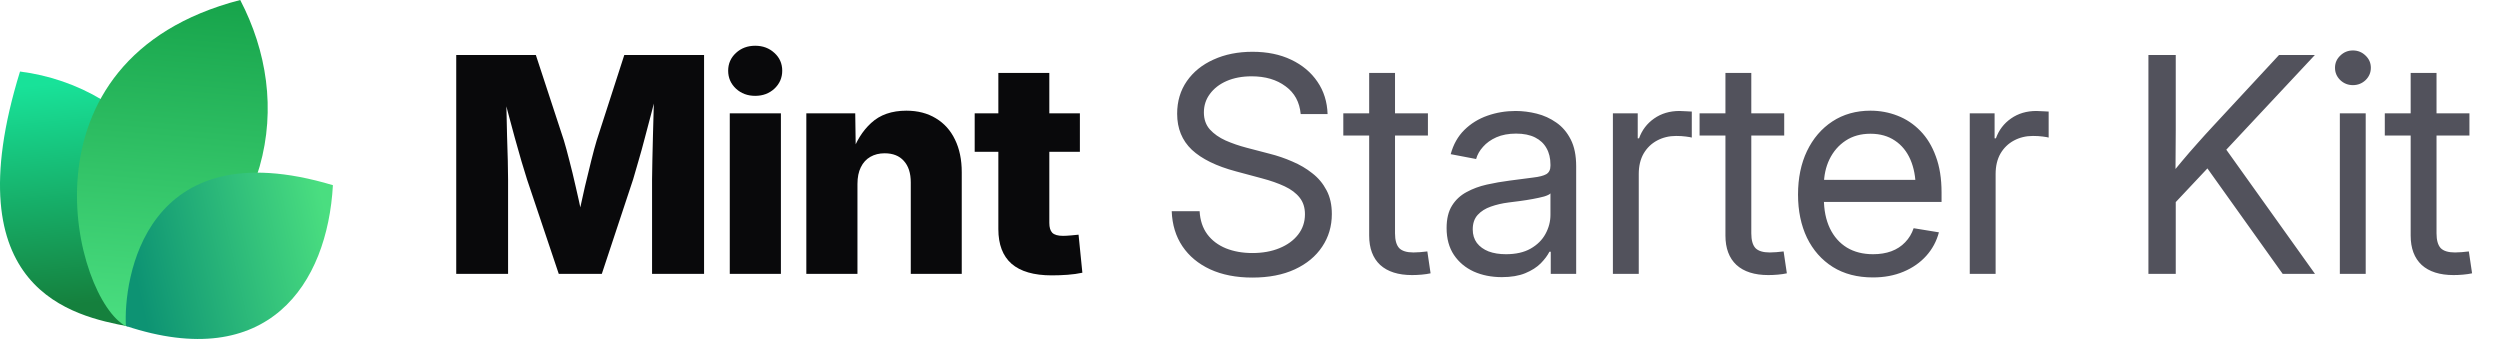
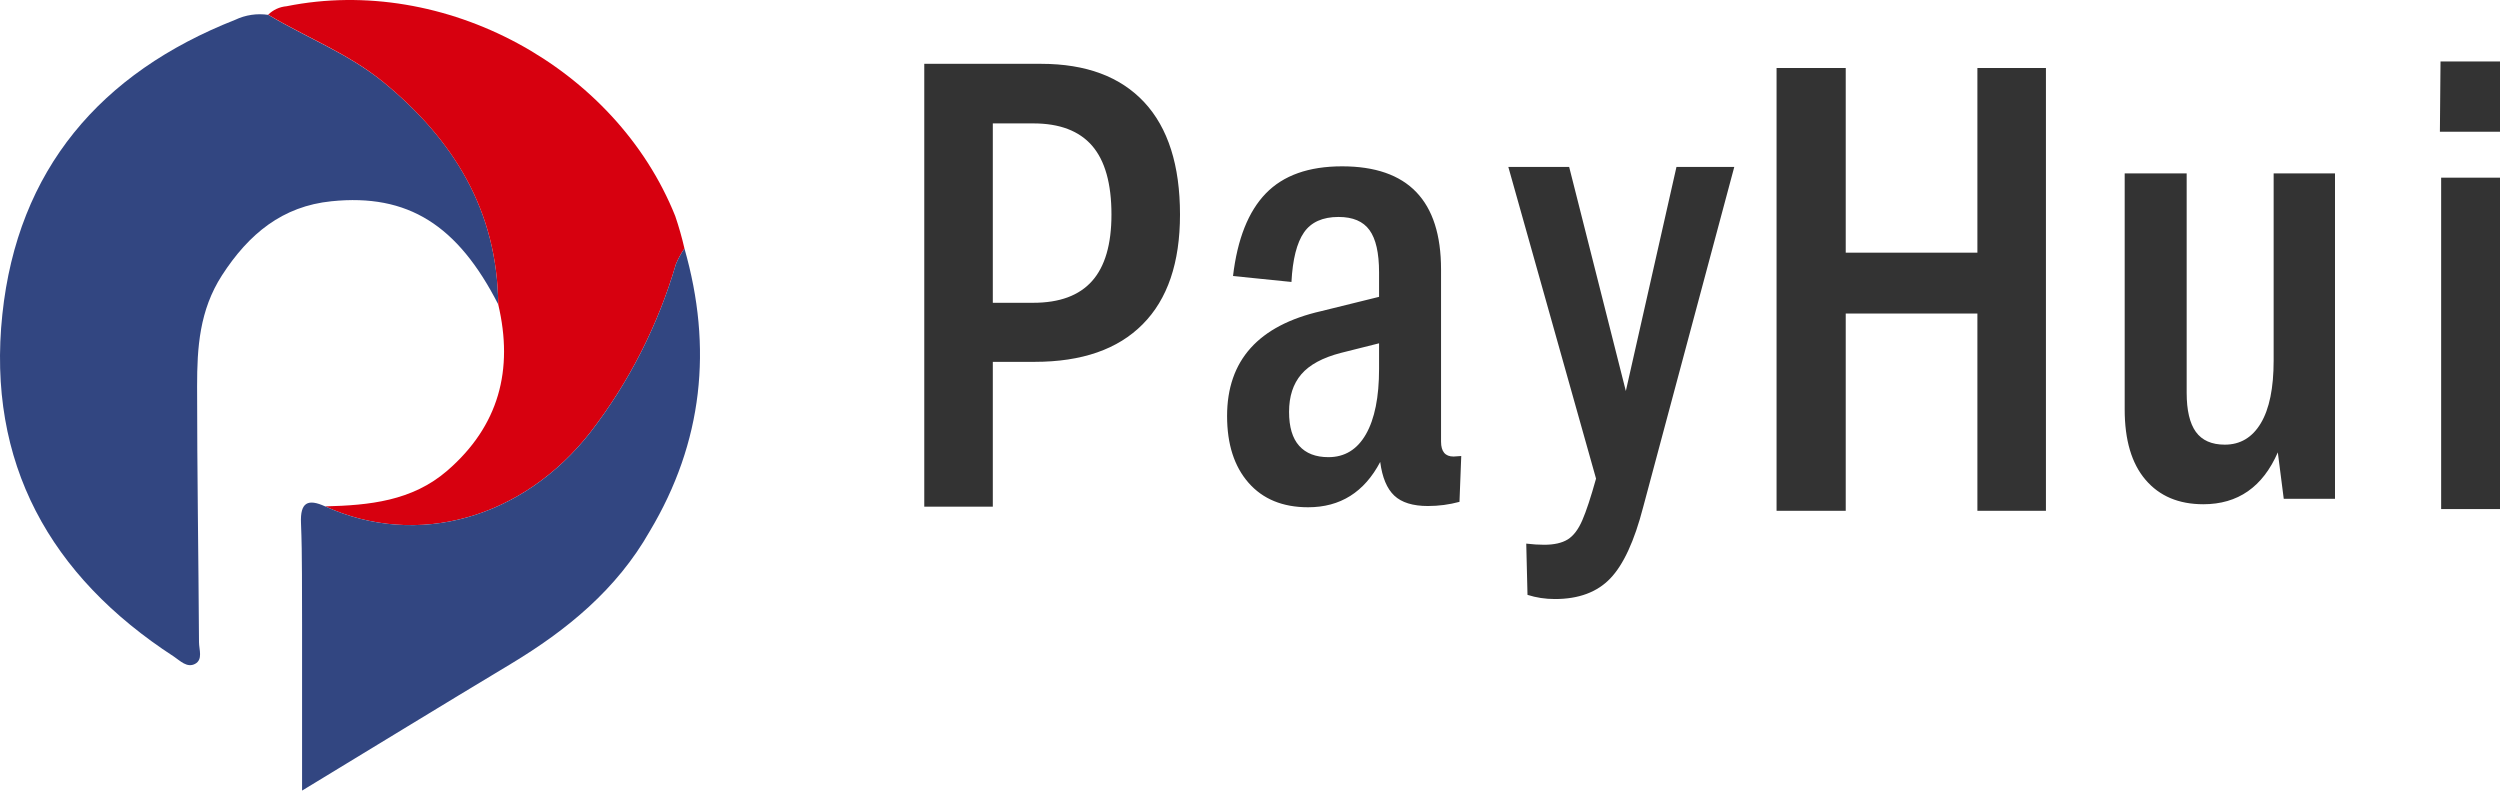
- <svg xmlns="http://www.w3.org/2000/svg" width="177" height="24" viewBox="0 0 177 24" fill="none">
-   <path d="M9.061 23.108C5.268 22.377 -3.391 20.627 1.417 5.064C9.634 6.099 16.973 14.064 9.061 23.108Z" fill="url(#paint0_linear_17557_2020)" />
-   <path d="M8.919 23.094C5.276 21.222 0.784 4.209 17.007 0C20.757 7.193 19.621 16.545 8.919 23.094Z" fill="url(#paint1_linear_17557_2020)" />
-   <path d="M8.914 23.079C8.735 19.882 10.159 9.085 23.57 13.111C23.181 20.123 18.984 26.418 8.914 23.079Z" fill="url(#paint2_linear_17557_2020)" />
-   <path d="M32.301 19.392V3.894H37.938L39.925 9.948C40.036 10.315 40.164 10.787 40.31 11.362C40.462 11.938 40.611 12.552 40.757 13.204C40.91 13.855 41.048 14.483 41.173 15.086C41.305 15.682 41.412 16.192 41.495 16.615H40.695C40.771 16.192 40.871 15.682 40.996 15.086C41.128 14.49 41.267 13.866 41.412 13.214C41.565 12.562 41.714 11.948 41.86 11.373C42.005 10.79 42.133 10.315 42.244 9.948L44.2 3.894H49.848V19.392H46.166V12.704C46.166 12.357 46.173 11.917 46.187 11.383C46.2 10.849 46.214 10.27 46.228 9.646C46.249 9.022 46.266 8.391 46.28 7.753C46.301 7.115 46.311 6.519 46.311 5.964H46.623C46.485 6.561 46.332 7.181 46.166 7.826C45.999 8.471 45.833 9.102 45.666 9.719C45.507 10.336 45.351 10.901 45.198 11.414C45.053 11.928 44.928 12.357 44.824 12.704L42.608 19.392H39.561L37.314 12.704C37.203 12.357 37.072 11.928 36.919 11.414C36.773 10.901 36.614 10.34 36.441 9.729C36.274 9.112 36.104 8.481 35.931 7.836C35.764 7.192 35.608 6.567 35.463 5.964H35.827C35.834 6.512 35.844 7.105 35.858 7.743C35.872 8.374 35.886 9.005 35.9 9.636C35.92 10.26 35.938 10.839 35.952 11.373C35.965 11.907 35.972 12.351 35.972 12.704V19.392H32.301ZM51.668 19.392V8.024H55.288V19.392H51.668ZM53.468 6.786C52.927 6.786 52.473 6.616 52.105 6.276C51.738 5.93 51.554 5.507 51.554 5.007C51.554 4.508 51.738 4.088 52.105 3.749C52.473 3.409 52.927 3.239 53.468 3.239C54.009 3.239 54.463 3.409 54.83 3.749C55.198 4.082 55.382 4.501 55.382 5.007C55.382 5.507 55.198 5.93 54.83 6.276C54.463 6.616 54.009 6.786 53.468 6.786ZM60.708 13.027V19.392H57.088V8.024H60.551L60.593 10.967H60.281C60.593 10.024 61.061 9.268 61.685 8.7C62.309 8.124 63.138 7.836 64.171 7.836C64.975 7.836 65.672 8.017 66.262 8.377C66.851 8.731 67.302 9.234 67.614 9.885C67.933 10.537 68.092 11.307 68.092 12.194V19.392H64.483V12.912C64.483 12.26 64.32 11.754 63.994 11.394C63.675 11.033 63.221 10.853 62.632 10.853C62.25 10.853 61.914 10.936 61.623 11.102C61.332 11.269 61.106 11.515 60.947 11.841C60.787 12.16 60.708 12.555 60.708 13.027ZM76.456 8.024V10.749H69.008V8.024H76.456ZM70.683 5.163H74.292V15.783C74.292 16.102 74.361 16.334 74.5 16.48C74.646 16.625 74.899 16.698 75.259 16.698C75.405 16.698 75.596 16.688 75.831 16.667C76.074 16.646 76.251 16.629 76.362 16.615L76.632 19.309C76.313 19.378 75.963 19.427 75.582 19.455C75.207 19.482 74.836 19.496 74.469 19.496C73.2 19.496 72.25 19.222 71.619 18.674C70.995 18.127 70.683 17.308 70.683 16.22V5.163Z" fill="#09090B" />
-   <path d="M88.667 19.652C87.523 19.652 86.528 19.458 85.682 19.07C84.843 18.681 84.188 18.137 83.716 17.437C83.245 16.736 82.992 15.908 82.957 14.951H84.933C84.968 15.596 85.148 16.14 85.474 16.584C85.8 17.021 86.24 17.354 86.795 17.582C87.35 17.804 87.974 17.915 88.667 17.915C89.388 17.915 90.026 17.801 90.581 17.572C91.143 17.343 91.583 17.024 91.902 16.615C92.228 16.199 92.391 15.717 92.391 15.169C92.391 14.698 92.266 14.306 92.017 13.994C91.767 13.675 91.413 13.408 90.956 13.193C90.498 12.978 89.954 12.787 89.323 12.621L87.502 12.132C86.123 11.765 85.082 11.255 84.382 10.603C83.689 9.944 83.342 9.095 83.342 8.055C83.342 7.174 83.571 6.404 84.028 5.746C84.486 5.087 85.117 4.577 85.921 4.217C86.726 3.849 87.645 3.666 88.678 3.666C89.718 3.666 90.63 3.853 91.413 4.227C92.204 4.602 92.824 5.122 93.275 5.787C93.726 6.446 93.965 7.209 93.993 8.076H92.089C92.013 7.23 91.656 6.574 91.018 6.11C90.387 5.638 89.586 5.403 88.615 5.403C87.95 5.403 87.36 5.513 86.847 5.735C86.341 5.957 85.946 6.262 85.661 6.651C85.377 7.032 85.235 7.469 85.235 7.961C85.235 8.447 85.377 8.849 85.661 9.168C85.946 9.48 86.317 9.74 86.774 9.948C87.232 10.149 87.724 10.319 88.251 10.457L89.884 10.884C90.439 11.023 90.977 11.206 91.496 11.435C92.023 11.657 92.495 11.934 92.911 12.267C93.334 12.593 93.67 12.995 93.92 13.474C94.17 13.945 94.294 14.504 94.294 15.149C94.294 16.015 94.066 16.788 93.608 17.468C93.157 18.148 92.512 18.681 91.673 19.07C90.834 19.458 89.832 19.652 88.667 19.652ZM101.097 8.024V9.594H95.106V8.024H101.097ZM96.937 5.163H98.767V16.521C98.767 17 98.865 17.347 99.059 17.562C99.26 17.77 99.6 17.874 100.078 17.874C100.21 17.874 100.366 17.867 100.546 17.853C100.733 17.832 100.903 17.815 101.056 17.801L101.285 19.351C101.097 19.392 100.886 19.423 100.65 19.444C100.414 19.465 100.189 19.475 99.974 19.475C98.996 19.475 98.244 19.236 97.717 18.758C97.197 18.272 96.937 17.579 96.937 16.677V5.163ZM106.33 19.621C105.595 19.621 104.932 19.489 104.343 19.226C103.754 18.955 103.285 18.564 102.939 18.05C102.592 17.53 102.419 16.896 102.419 16.147C102.419 15.495 102.547 14.965 102.804 14.556C103.06 14.146 103.403 13.828 103.833 13.599C104.263 13.363 104.742 13.186 105.269 13.068C105.796 12.95 106.333 12.857 106.881 12.787C107.574 12.69 108.132 12.617 108.555 12.569C108.978 12.52 109.287 12.441 109.481 12.33C109.675 12.212 109.772 12.014 109.772 11.737V11.654C109.772 11.203 109.679 10.815 109.492 10.489C109.311 10.163 109.041 9.91 108.68 9.729C108.32 9.549 107.872 9.459 107.338 9.459C106.805 9.459 106.34 9.546 105.945 9.719C105.556 9.892 105.241 10.118 104.998 10.395C104.755 10.665 104.593 10.953 104.509 11.258L102.71 10.915C102.897 10.222 103.22 9.65 103.677 9.199C104.135 8.748 104.679 8.412 105.31 8.19C105.941 7.968 106.607 7.857 107.307 7.857C107.8 7.857 108.295 7.92 108.795 8.044C109.301 8.169 109.765 8.381 110.188 8.679C110.611 8.97 110.951 9.369 111.208 9.875C111.464 10.374 111.593 11.005 111.593 11.768V19.392H109.793V17.822H109.7C109.568 18.085 109.363 18.359 109.086 18.643C108.809 18.921 108.444 19.153 107.994 19.34C107.543 19.527 106.988 19.621 106.33 19.621ZM106.621 17.998C107.321 17.998 107.904 17.867 108.368 17.603C108.84 17.333 109.19 16.986 109.419 16.563C109.654 16.133 109.772 15.682 109.772 15.211V13.692C109.703 13.769 109.554 13.841 109.325 13.911C109.096 13.973 108.829 14.032 108.524 14.088C108.226 14.143 107.921 14.192 107.609 14.233C107.304 14.275 107.033 14.309 106.798 14.337C106.354 14.393 105.938 14.49 105.549 14.628C105.168 14.76 104.86 14.954 104.624 15.211C104.388 15.467 104.27 15.811 104.27 16.241C104.27 16.615 104.367 16.934 104.561 17.198C104.762 17.461 105.04 17.662 105.393 17.801C105.747 17.933 106.156 17.998 106.621 17.998ZM114.193 19.392V8.024H115.951V9.792H116.045C116.253 9.209 116.61 8.741 117.116 8.388C117.622 8.034 118.219 7.857 118.905 7.857C119.058 7.857 119.217 7.864 119.384 7.878C119.55 7.885 119.682 7.892 119.779 7.899V9.74C119.716 9.719 119.578 9.695 119.363 9.667C119.155 9.639 118.922 9.625 118.666 9.625C118.174 9.625 117.726 9.733 117.324 9.948C116.922 10.163 116.603 10.471 116.367 10.874C116.138 11.276 116.024 11.758 116.024 12.319V19.392H114.193ZM126.322 8.024V9.594H120.33V8.024H126.322ZM122.161 5.163H123.992V16.521C123.992 17 124.089 17.347 124.283 17.562C124.484 17.77 124.824 17.874 125.302 17.874C125.434 17.874 125.59 17.867 125.77 17.853C125.958 17.832 126.127 17.815 126.28 17.801L126.509 19.351C126.322 19.392 126.11 19.423 125.874 19.444C125.639 19.465 125.413 19.475 125.198 19.475C124.221 19.475 123.468 19.236 122.941 18.758C122.421 18.272 122.161 17.579 122.161 16.677V5.163ZM132.604 19.642C131.502 19.642 130.555 19.396 129.765 18.903C128.974 18.404 128.364 17.714 127.934 16.834C127.511 15.946 127.3 14.927 127.3 13.775C127.3 12.611 127.511 11.584 127.934 10.697C128.364 9.802 128.964 9.102 129.734 8.596C130.51 8.089 131.408 7.836 132.428 7.836C133.1 7.836 133.738 7.954 134.341 8.19C134.952 8.426 135.489 8.783 135.954 9.261C136.425 9.74 136.793 10.343 137.056 11.071C137.327 11.792 137.462 12.645 137.462 13.63V14.296H128.433V12.735H136.463L135.631 13.297C135.631 12.541 135.506 11.876 135.257 11.3C135.007 10.725 134.643 10.277 134.165 9.958C133.686 9.632 133.107 9.469 132.428 9.469C131.748 9.469 131.162 9.632 130.67 9.958C130.177 10.284 129.796 10.725 129.526 11.279C129.262 11.827 129.13 12.441 129.13 13.12V14.046C129.13 14.864 129.273 15.572 129.557 16.168C129.841 16.757 130.243 17.211 130.763 17.53C131.283 17.842 131.901 17.998 132.615 17.998C133.093 17.998 133.523 17.929 133.905 17.79C134.293 17.645 134.619 17.433 134.882 17.156C135.153 16.879 135.354 16.546 135.486 16.157L137.275 16.449C137.108 17.08 136.81 17.634 136.38 18.113C135.95 18.591 135.413 18.966 134.768 19.236C134.123 19.507 133.402 19.642 132.604 19.642ZM139.459 19.392V8.024H141.217V9.792H141.311C141.519 9.209 141.876 8.741 142.382 8.388C142.888 8.034 143.485 7.857 144.171 7.857C144.324 7.857 144.483 7.864 144.649 7.878C144.816 7.885 144.948 7.892 145.045 7.899V9.74C144.982 9.719 144.844 9.695 144.629 9.667C144.421 9.639 144.188 9.625 143.932 9.625C143.439 9.625 142.992 9.733 142.59 9.948C142.188 10.163 141.869 10.471 141.633 10.874C141.404 11.276 141.29 11.758 141.29 12.319V19.392H139.459ZM153.429 14.961V12.715C153.783 12.257 154.136 11.82 154.49 11.404C154.844 10.981 155.204 10.565 155.572 10.156C155.939 9.74 156.314 9.327 156.695 8.918L161.355 3.894H163.893L157.277 10.967H157.184L153.429 14.961ZM152.108 19.392V3.894H154.043V9.241L154.022 12.559L154.043 13.505V19.392H152.108ZM161.615 19.392L155.967 11.477L157.173 9.969L163.903 19.392H161.615ZM165.661 19.392V8.024H167.492V19.392H165.661ZM166.587 6.027C166.24 6.027 165.942 5.909 165.692 5.673C165.443 5.43 165.318 5.139 165.318 4.799C165.318 4.459 165.443 4.172 165.692 3.936C165.942 3.693 166.24 3.572 166.587 3.572C166.934 3.572 167.232 3.693 167.482 3.936C167.731 4.172 167.856 4.459 167.856 4.799C167.856 5.139 167.731 5.43 167.482 5.673C167.232 5.909 166.934 6.027 166.587 6.027ZM174.836 8.024V9.594H168.844V8.024H174.836ZM170.675 5.163H172.506V16.521C172.506 17 172.603 17.347 172.797 17.562C172.998 17.77 173.338 17.874 173.816 17.874C173.948 17.874 174.104 17.867 174.284 17.853C174.472 17.832 174.641 17.815 174.794 17.801L175.023 19.351C174.836 19.392 174.624 19.423 174.388 19.444C174.153 19.465 173.927 19.475 173.712 19.475C172.735 19.475 171.982 19.236 171.455 18.758C170.935 18.272 170.675 17.579 170.675 16.677V5.163Z" fill="#52525C" />
-   <defs>
-     <linearGradient id="paint0_linear_17557_2020" x1="3.776" y1="5.916" x2="5.232" y2="21.559" gradientUnits="userSpaceOnUse">
-       <stop stop-color="#18E299" />
-       <stop offset="1" stop-color="#15803D" />
-     </linearGradient>
-     <linearGradient id="paint1_linear_17557_2020" x1="12.171" y1="-0.718" x2="10.19" y2="22.983" gradientUnits="userSpaceOnUse">
-       <stop stop-color="#16A34A" />
-       <stop offset="1" stop-color="#4ADE80" />
-     </linearGradient>
-     <linearGradient id="paint2_linear_17557_2020" x1="23.133" y1="15.353" x2="9.338" y2="18.52" gradientUnits="userSpaceOnUse">
-       <stop stop-color="#4ADE80" />
-       <stop offset="1" stop-color="#0D9373" />
-     </linearGradient>
-   </defs>
+ <svg xmlns="http://www.w3.org/2000/svg" width="240" height="76" preserveAspectRatio="xMidYMid meet">
+   <g>
+     <g stroke="null" id="svg_3" class="icon-text-wrapper icon-svg-group iconsvg" fill="#333">
+       <g stroke="null" id="svg_26" class="iconsvg-imagesvg">
+         <g stroke="null" id="svg_25">
+           <rect stroke="null" id="svg_17" class="image-rect" height="75.897" width="67.2" y="0" x="0" stroke-width="2" fill-opacity="0" fill="#333" />
+           <g y="132.262" x="227.607" stroke="null" id="svg_24">
+             <svg stroke="null" id="svg_23" class="image-svg-svg primary" height="75.897" width="67.2" y="0" x="0">
+               <g stroke="null" id="svg_22">
+                 <svg stroke="null" id="svg_21" viewBox="0.001 0.018 110.094 124.342">
+                   <path stroke="null" id="svg_18" fill="#324681" d="m78.36,47.89c-6.36,-12.45 -14.18,-17.45 -26.22,-16.22c-7.72,0.78 -13,5.12 -17.22,11.64c-3.56,5.52 -3.92,11.39 -3.92,17.45c0,13.42 0.22,26.83 0.3,40.25c0,1.17 0.65,2.74 -0.62,3.42s-2.37,-0.51 -3.32,-1.14c-19.52,-12.67 -29.45,-30.5 -26.99,-53.82c2.4,-22.77 15.41,-37.98 36.63,-46.34a9,9 0 0 1 5.21,-0.77c6,3.6 12.57,6.08 18.07,10.56c11.1,9.08 17.95,20.26 18.08,34.97z" />
+                   <path stroke="null" id="svg_19" fill="#d7000f" d="m78.36,47.89c-0.13,-14.71 -7,-25.9 -18.11,-35c-5.5,-4.48 -12.1,-7 -18.07,-10.56a4.68,4.68 0 0 1 2.89,-1.33c24.82,-5 51.74,9.56 61.13,33a51.34,51.34 0 0 1 1.45,5.1a13.33,13.33 0 0 0 -1.34,2.45a80,80 0 0 1 -13.38,26.36c-10.6,13.63 -27.26,18.36 -41.79,11.75c6.91,-0.17 13.68,-0.83 19.21,-5.62c8.13,-7.04 10.44,-15.87 8.01,-26.15z" />
+                   <path stroke="null" id="svg_20" fill="#324681" d="m107.65,39.1a13.33,13.33 0 0 0 -1.34,2.45a80,80 0 0 1 -13.38,26.36c-10.6,13.63 -27.26,18.36 -41.79,11.75c-2.74,-1.25 -3.94,-0.62 -3.8,2.63c0.22,5.32 0.13,10.66 0.17,16l0,26.07c11.24,-6.82 22,-13.42 32.84,-19.93c8.85,-5.33 16.65,-11.72 21.83,-20.84c8.39,-14.02 9.93,-28.88 5.47,-44.49z" />
+                 </svg>
+               </g>
+             </svg>
+           </g>
+         </g>
+       </g>
+       <g stroke="null" id="svg_31">
+         <g stroke="null" id="svg_30" class="tp-name iconsvg-namesvg">
+           <g stroke="null" id="svg_29" transform="translate(49.765,87.05148) scale(1) ">
+             <g stroke="null" id="svg_28">
+               <path stroke="null" id="svg_27" d="m38.965,-80.924l0,42.51l6.58,0l0,-13.9l4.01,0q6.81,0 10.38,-3.61q3.58,-3.6 3.58,-10.53l0,0q0,-7.09 -3.43,-10.78q-3.44,-3.69 -9.9,-3.69l0,0l-11.22,0zm10.47,5.72q3.78,0 5.64,2.14q1.86,2.15 1.86,6.61l0,0q0,4.29 -1.86,6.38q-1.86,2.09 -5.64,2.09l0,0l-3.89,0l0,-17.22l3.89,0zm29.64,4.12q-4.8,0 -7.32,2.6q-2.52,2.6 -3.15,7.93l0,0l5.61,0.57q0.17,-3.26 1.2,-4.75q1.03,-1.49 3.32,-1.49l0,0q2.06,0 2.97,1.26q0.92,1.26 0.92,4.06l0,0l0,2.35l-5.55,1.37q-9.04,2.06 -9.04,10.07l0,0q0,4.06 2.06,6.41q2.06,2.35 5.72,2.35l0,0q4.63,0 6.92,-4.35l0,0q0.29,2.23 1.35,3.23q1.06,1 3.23,1l0,0q1.55,0 3.03,-0.4l0,0l0.17,-4.4l-0.74,0.05q-1.2,0 -1.2,-1.43l0,0l0,-16.53q0,-9.9 -9.5,-9.9l0,0zm-1.31,27.92q-1.84,0 -2.81,-1.09q-0.97,-1.08 -0.97,-3.26l0,0q0,-2.23 1.17,-3.6q1.18,-1.38 3.81,-2.06l0,0l3.66,-0.92l0,2.46q0,4.06 -1.26,6.27q-1.26,2.2 -3.6,2.2l0,0zm38.96,-27.86l-5.55,0l-4.86,21.51l-5.44,-21.51l-5.84,0l8.42,29.92q-0.75,2.69 -1.32,4q-0.57,1.32 -1.4,1.84q-0.83,0.51 -2.26,0.51l0,0q-0.8,0 -1.72,-0.11l0,0l0.12,4.92q1.25,0.4 2.63,0.4l0,0q3.43,0 5.32,-1.98q1.89,-1.97 3.15,-6.83l0,0l8.75,-32.67zm4.06,-9.5l0,42.51l6.64,0l0,-18.94l12.64,0l0,18.94l6.58,0l0,-42.51l-6.58,0l0,17.73l-12.64,0l0,-17.73l-6.64,0zm47.72,28.09q0,3.95 -1.23,6.01q-1.23,2.06 -3.46,2.06l0,0q-1.89,0 -2.78,-1.23q-0.88,-1.23 -0.88,-3.75l0,0l0,-21.06l-5.95,0l0,22.66q0,4.41 2,6.75q2,2.35 5.55,2.35l0,0q4.98,0 7.15,-4.98l0,0l0.57,4.46l4.92,0l0,-31.24l-5.89,0l0,17.97zm16.02,-28.72l-0.06,6.75l6.24,0l0,-6.75l-6.18,0zm0.06,11.16l0,31.81l5.95,0l0,-31.81l-5.95,0z" />
+             </g>
+           </g>
+         </g>
+       </g>
+     </g>
+   </g>
</svg>
